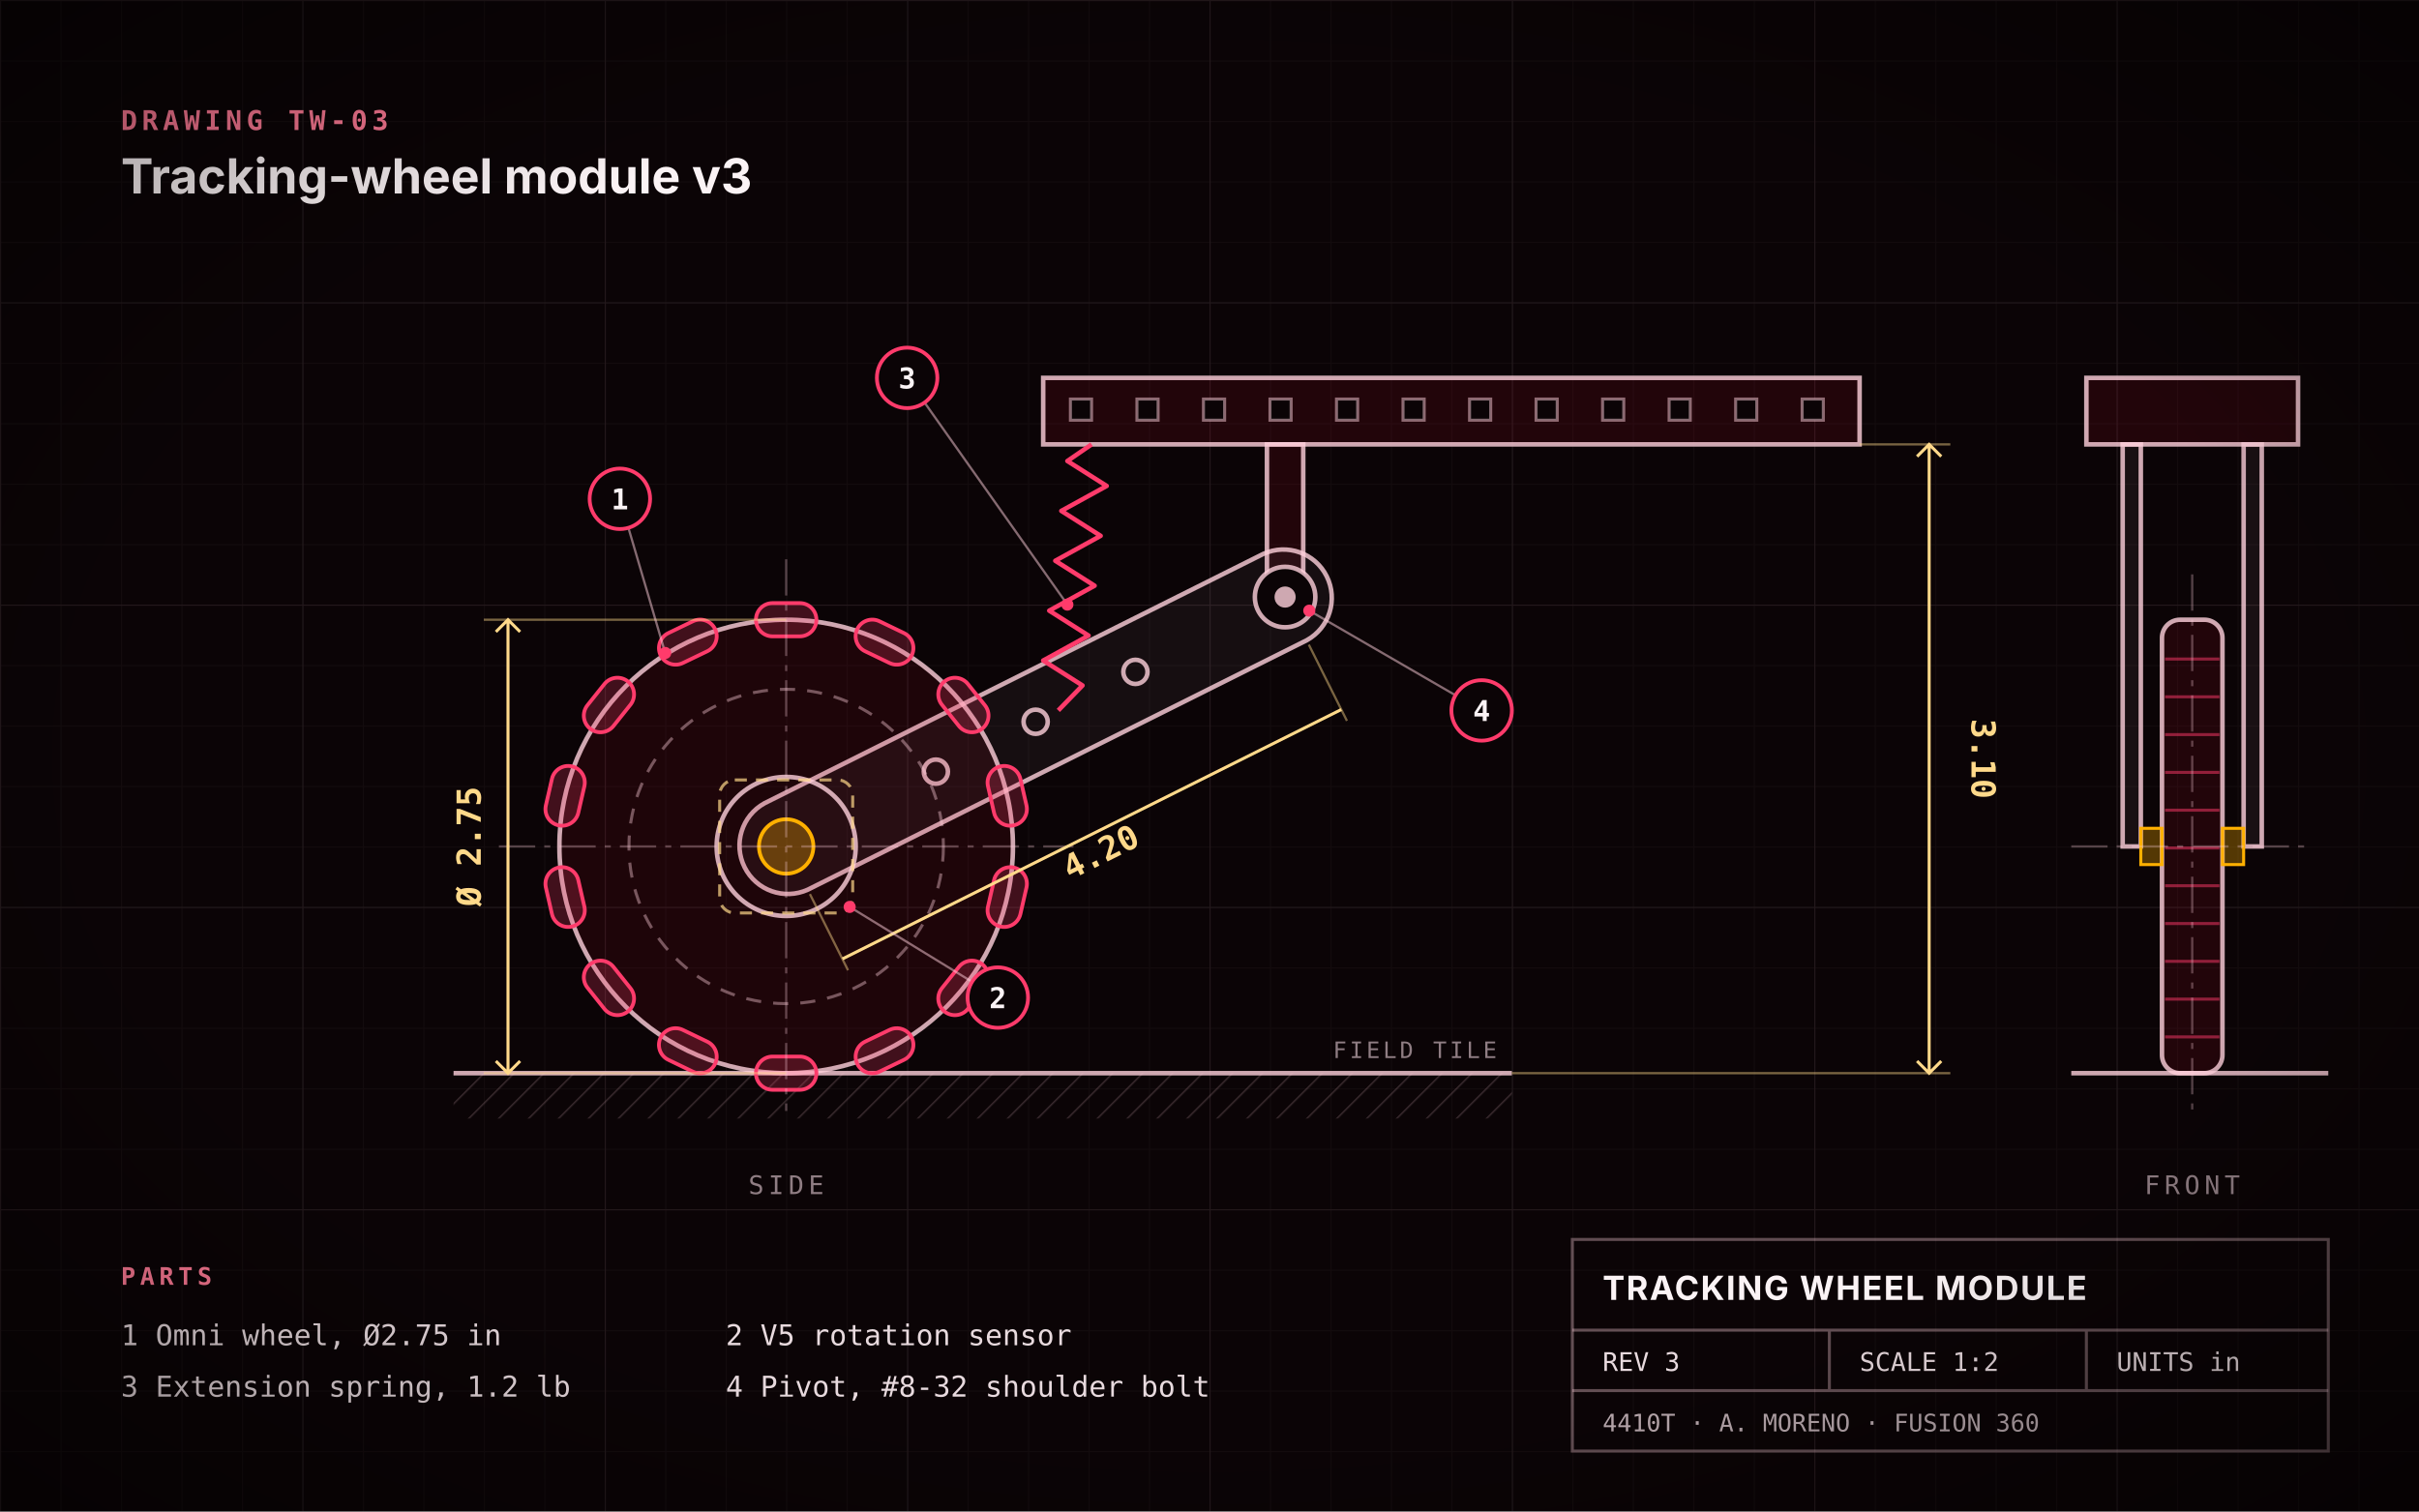
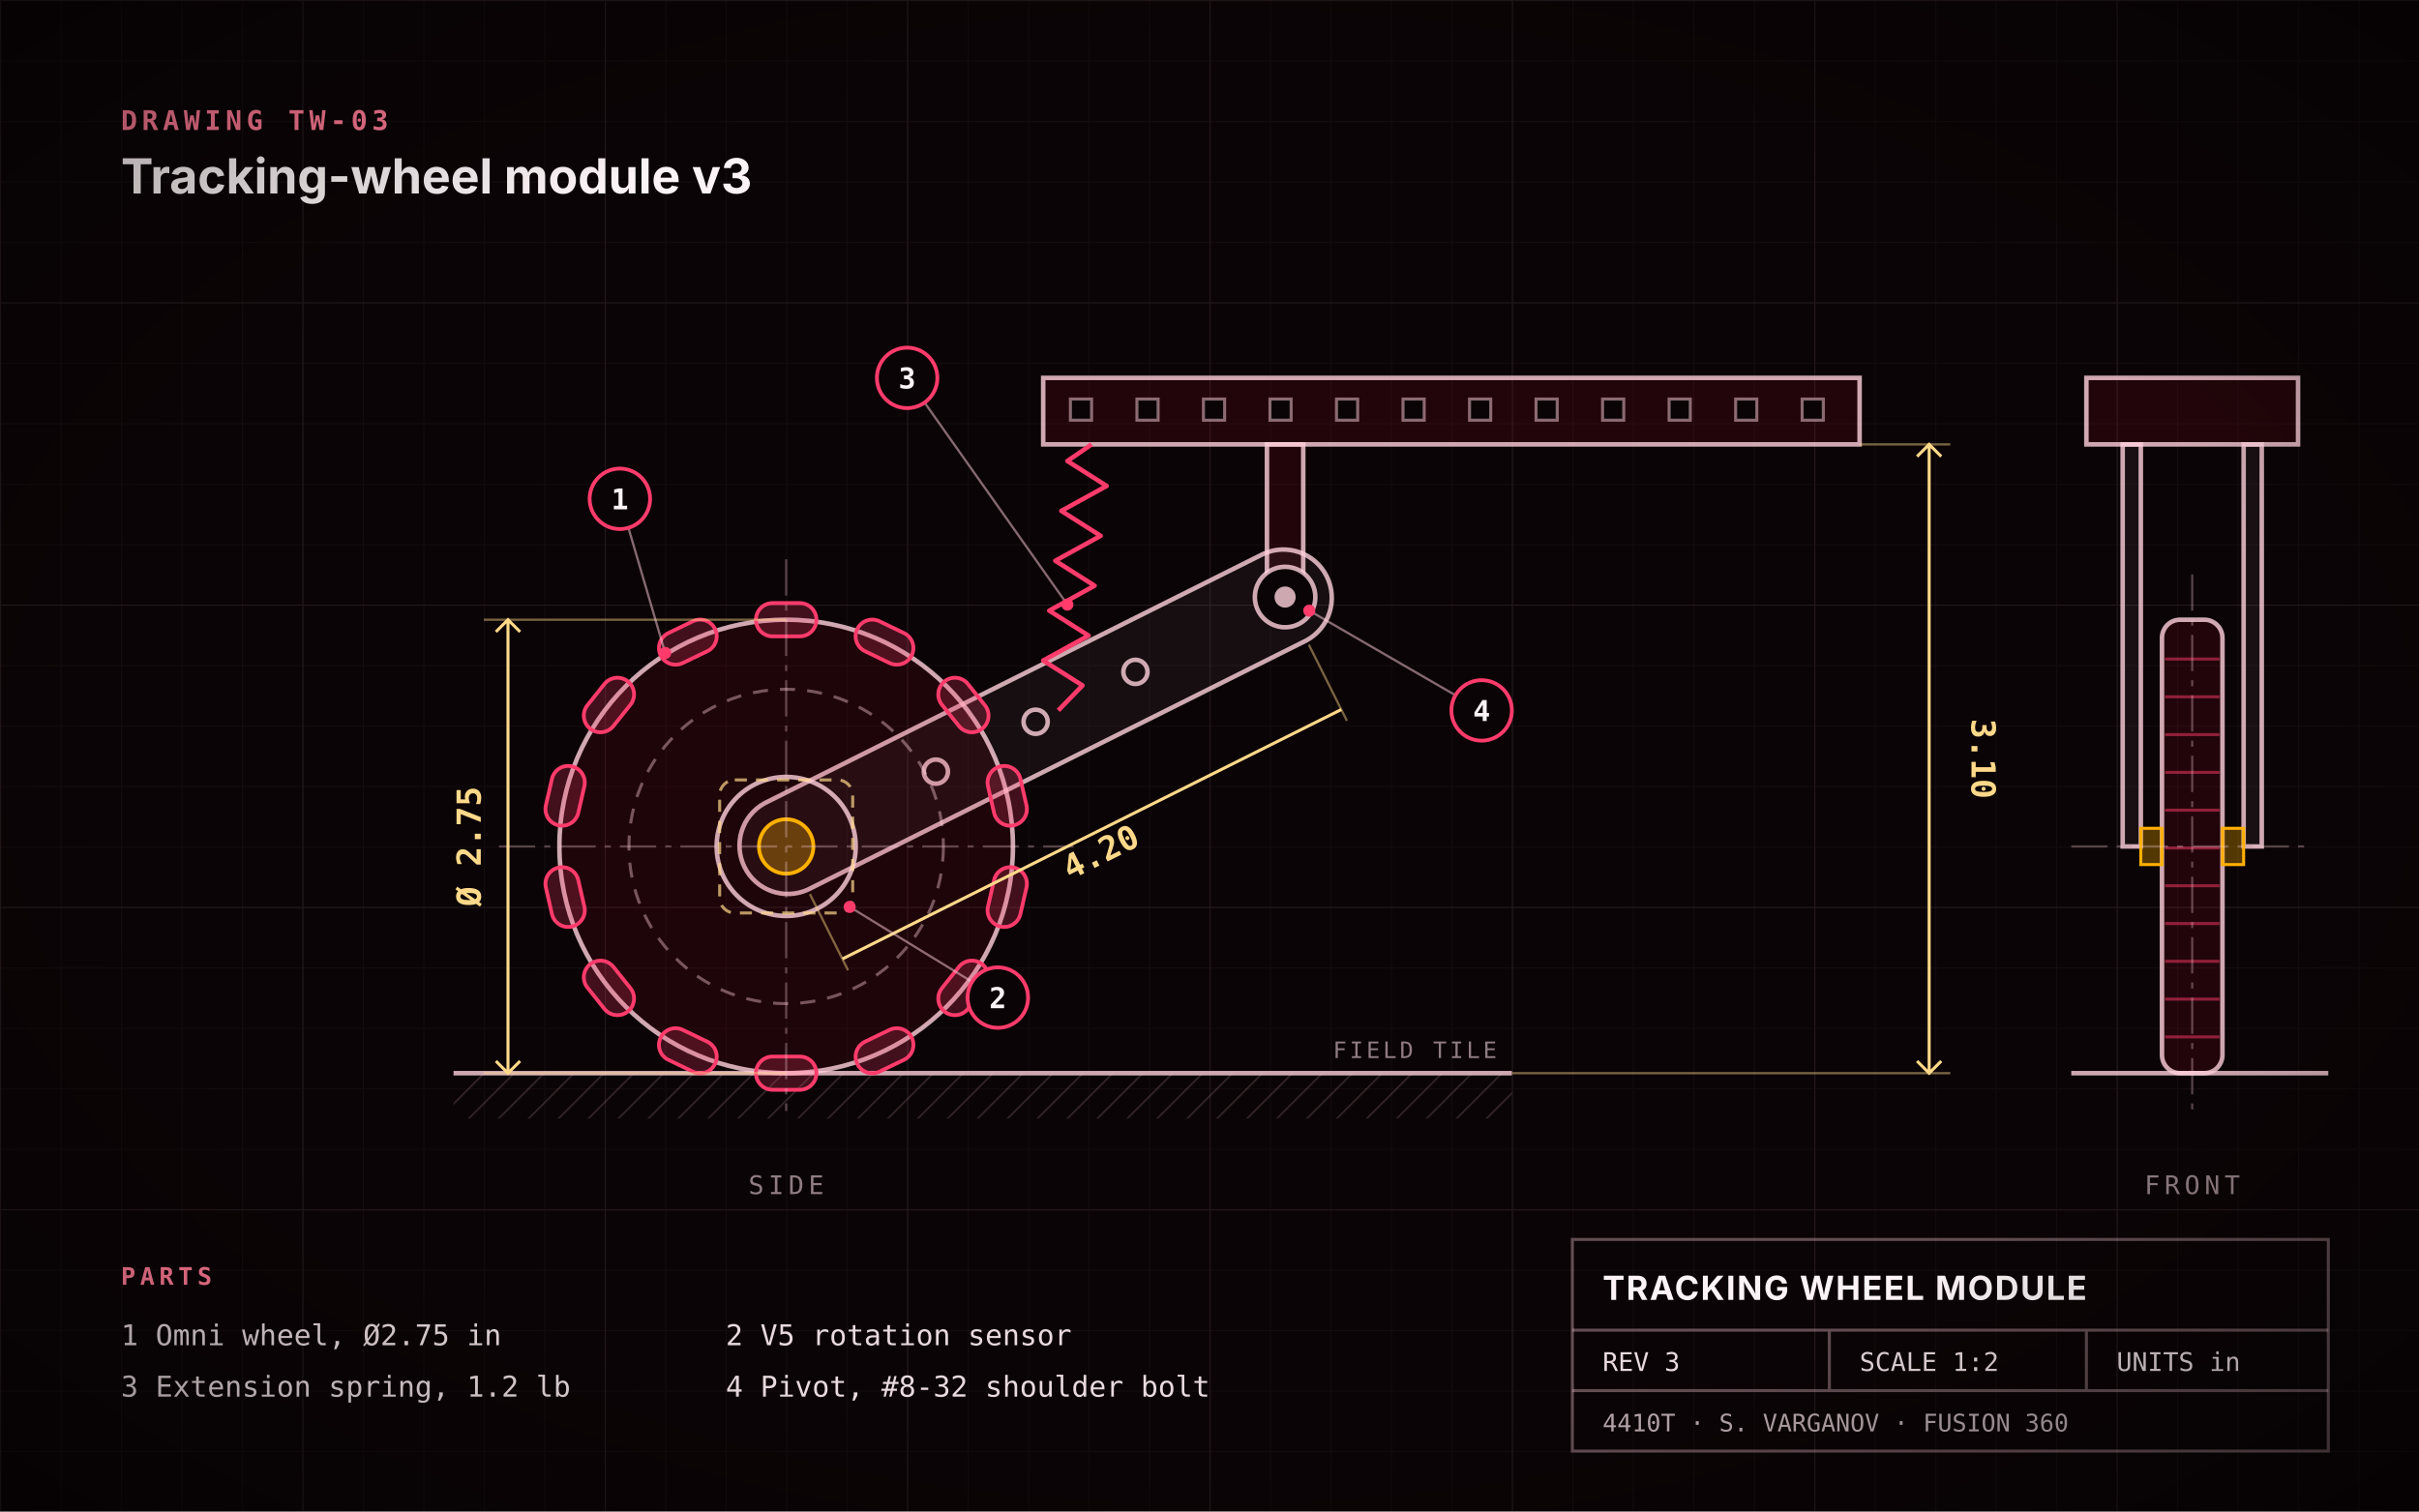
<svg xmlns="http://www.w3.org/2000/svg" width="1600" height="1000" viewBox="0 0 1600 1000" role="img">
  <style>text{font-family:Inter, 'Segoe UI', system-ui, -apple-system, Roboto, Arial, sans-serif}.m{font-family:'JetBrains Mono', ui-monospace, 'Cascadia Code', Consolas, monospace}.h{stroke:#ffd1dc;stroke-opacity:.12;stroke-width:1.5}</style>
  <defs>
    <pattern id="g1" width="40" height="40" patternUnits="userSpaceOnUse">
      <path d="M40,0H0V40" fill="none" stroke="#ffd1dc" stroke-opacity=".035" stroke-width="1.5" />
    </pattern>
    <pattern id="g2" width="200" height="200" patternUnits="userSpaceOnUse">
      <path d="M200,0H0V200" fill="none" stroke="#ffd1dc" stroke-opacity=".07" stroke-width="1.5" />
    </pattern>
    <pattern id="hatch" width="14" height="14" patternUnits="userSpaceOnUse" patternTransform="rotate(45)">
      <path d="M0,0V14" stroke="#ffd1dc" stroke-opacity=".18" stroke-width="2" />
    </pattern>
    <radialGradient id="vig" cx=".5" cy=".5" r=".75">
      <stop offset=".6" stop-color="#000" stop-opacity="0" />
      <stop offset="1" stop-color="#000" stop-opacity=".55" />
    </radialGradient>
  </defs>
  <rect width="1600" height="1000" fill="#0b0406" />
  <rect width="1600" height="1000" fill="url(#g1)" />
  <rect width="1600" height="1000" fill="url(#g2)" />
  <text x="80" y="86" class="m" font-size="18" font-weight="700" fill="#ff7a95" letter-spacing="3">DRAWING TW-03</text>
  <text x="80" y="128" font-size="32" font-weight="700" fill="#fbf3f5">Tracking-wheel module v3</text>
  <rect x="300" y="710" width="700" height="30" fill="url(#hatch)" />
  <path d="M300,710H1000" fill="none" stroke="#ffd1dc" stroke-opacity=".8" stroke-width="3" />
  <text x="990" y="700" class="m" font-size="15" fill="#8f7d83" text-anchor="end" letter-spacing="2">FIELD TILE</text>
  <rect x="690" y="250" width="540" height="44" fill="#c8102e" fill-opacity=".12" stroke="#ffd1dc" stroke-opacity=".8" stroke-width="3" />
  <g fill="#0b0406" stroke="#ffd1dc" stroke-opacity=".5" stroke-width="2">
    <rect x="708" y="264" width="14" height="14" />
    <rect x="752" y="264" width="14" height="14" />
    <rect x="796" y="264" width="14" height="14" />
    <rect x="840" y="264" width="14" height="14" />
    <rect x="884" y="264" width="14" height="14" />
    <rect x="928" y="264" width="14" height="14" />
    <rect x="972" y="264" width="14" height="14" />
    <rect x="1016" y="264" width="14" height="14" />
    <rect x="1060" y="264" width="14" height="14" />
    <rect x="1104" y="264" width="14" height="14" />
    <rect x="1148" y="264" width="14" height="14" />
    <rect x="1192" y="264" width="14" height="14" />
  </g>
  <rect x="838" y="294" width="24" height="101" fill="#c8102e" fill-opacity=".12" stroke="#ffd1dc" stroke-opacity=".8" stroke-width="3" />
  <path d="M534.3,588.6L864.3,423.6A32,32 0 0 0 835.7,366.4L505.7,531.4A32,32 0 0 0 534.3,588.6Z" fill="#ffd1dc" fill-opacity=".05" stroke="#ffd1dc" stroke-opacity=".8" stroke-width="3" />
  <circle cx="619" cy="510.5" r="8" fill="none" stroke="#ffd1dc" stroke-opacity=".8" stroke-width="3" />
  <circle cx="685" cy="477.5" r="8" fill="none" stroke="#ffd1dc" stroke-opacity=".8" stroke-width="3" />
  <circle cx="751" cy="444.5" r="8" fill="none" stroke="#ffd1dc" stroke-opacity=".8" stroke-width="3" />
  <circle cx="520" cy="560" r="150" fill="#c8102e" fill-opacity=".1" stroke="#ffd1dc" stroke-opacity=".8" stroke-width="3" />
  <circle cx="520" cy="560" r="104" fill="none" stroke="#ffd1dc" stroke-opacity=".4" stroke-width="2" stroke-dasharray="10 8" />
  <g fill="#ff3b6b" fill-opacity=".22" stroke="#ff3b6b" stroke-width="2.5">
    <rect x="500" y="399" width="40" height="22" rx="11" transform="rotate(0 520 560)" />
    <rect x="500" y="399" width="40" height="22" rx="11" transform="rotate(25.7 520 560)" />
    <rect x="500" y="399" width="40" height="22" rx="11" transform="rotate(51.4 520 560)" />
    <rect x="500" y="399" width="40" height="22" rx="11" transform="rotate(77.1 520 560)" />
    <rect x="500" y="399" width="40" height="22" rx="11" transform="rotate(102.9 520 560)" />
    <rect x="500" y="399" width="40" height="22" rx="11" transform="rotate(128.6 520 560)" />
    <rect x="500" y="399" width="40" height="22" rx="11" transform="rotate(154.3 520 560)" />
    <rect x="500" y="399" width="40" height="22" rx="11" transform="rotate(180 520 560)" />
    <rect x="500" y="399" width="40" height="22" rx="11" transform="rotate(205.7 520 560)" />
    <rect x="500" y="399" width="40" height="22" rx="11" transform="rotate(231.4 520 560)" />
    <rect x="500" y="399" width="40" height="22" rx="11" transform="rotate(257.1 520 560)" />
    <rect x="500" y="399" width="40" height="22" rx="11" transform="rotate(282.9 520 560)" />
    <rect x="500" y="399" width="40" height="22" rx="11" transform="rotate(308.6 520 560)" />
    <rect x="500" y="399" width="40" height="22" rx="11" transform="rotate(334.3 520 560)" />
  </g>
  <circle cx="520" cy="560" r="46" fill="none" stroke="#ffd1dc" stroke-opacity=".8" stroke-width="3" />
  <circle cx="520" cy="560" r="18" fill="#ffb000" fill-opacity=".3" stroke="#ffb000" stroke-width="2.5" />
  <rect x="476" y="516" width="88" height="88" rx="10" fill="none" stroke="#ffd98a" stroke-opacity=".7" stroke-width="2" stroke-dasharray="8 6" />
  <circle cx="850" cy="395" r="20" fill="#0b0406" stroke="#ffd1dc" stroke-opacity=".8" stroke-width="3" />
  <circle cx="850" cy="395" r="7" fill="#ffd1dc" fill-opacity=".8" />
  <path d="M700,470L716,453.5L690,437L720,420.5L694,404L724,387.5L698,371L728,354.5L702,338L732,321.5L706,305L722,294" fill="none" stroke="#ff3b6b" stroke-width="3" stroke-linejoin="round" />
  <path d="M330,560H710M520,370V735" stroke="#ffd1dc" stroke-opacity=".3" stroke-width="1.5" stroke-dasharray="24 6 4 6" />
  <path d="M520,410H320M520,710H320" stroke="#ffd98a" stroke-opacity=".45" stroke-width="1.5" />
  <path d="M336,410V710M328,418l8,-8 8,8M328,702l8,8 8,-8" stroke="#ffd98a" stroke-width="2" fill="none" />
  <text transform="translate(318 560) rotate(-90)" text-anchor="middle" class="m" font-size="22" font-weight="600" fill="#ffd98a">Ø 2.75</text>
  <path d="M1230,294H1290M1000,710H1290" stroke="#ffd98a" stroke-opacity=".45" stroke-width="1.5" />
  <path d="M1276,294V710M1268,302l8,-8 8,8M1268,702l8,8 8,-8" stroke="#ffd98a" stroke-width="2" fill="none" />
  <text transform="translate(1304 502) rotate(90)" text-anchor="middle" class="m" font-size="22" font-weight="600" fill="#ffd98a">3.10</text>
  <path d="M557.2,634.4L887.2,469.4" stroke="#ffd98a" stroke-width="2" fill="none" />
  <path d="M535.7,591.5L560.9,641.9M865.7,426.5L890.9,476.9" stroke="#ffd98a" stroke-opacity=".45" stroke-width="1.5" />
  <text transform="translate(731.5 570.5) rotate(-26.6)" text-anchor="middle" class="m" font-size="22" font-weight="600" fill="#ffd98a">4.20</text>
  <rect x="1380" y="250" width="140" height="44" fill="#c8102e" fill-opacity=".12" stroke="#ffd1dc" stroke-opacity=".8" stroke-width="3" />
  <rect x="1404" y="294" width="12" height="266" fill="#ffd1dc" fill-opacity=".06" stroke="#ffd1dc" stroke-opacity=".8" stroke-width="3" />
  <rect x="1484" y="294" width="12" height="266" fill="#ffd1dc" fill-opacity=".06" stroke="#ffd1dc" stroke-opacity=".8" stroke-width="3" />
  <rect x="1430" y="410" width="40" height="300" rx="12" fill="#c8102e" fill-opacity=".12" stroke="#ffd1dc" stroke-opacity=".8" stroke-width="3" />
  <path d="M1432,436h36M1432,461h36M1432,486h36M1432,511h36M1432,536h36M1432,561h36M1432,586h36M1432,611h36M1432,636h36M1432,661h36M1432,686h36" stroke="#ff3b6b" stroke-opacity=".5" stroke-width="2" />
  <rect x="1416" y="548" width="14" height="24" fill="#ffb000" fill-opacity=".3" stroke="#ffb000" stroke-width="2" />
  <rect x="1470" y="548" width="14" height="24" fill="#ffb000" fill-opacity=".3" stroke="#ffb000" stroke-width="2" />
  <path d="M1370,560H1530M1450,380V740" stroke="#ffd1dc" stroke-opacity=".3" stroke-width="1.5" stroke-dasharray="24 6 4 6" />
  <path d="M1370,710H1540" fill="none" stroke="#ffd1dc" stroke-opacity=".8" stroke-width="3" />
  <text x="520" y="790" class="m" font-size="17" fill="#8f7d83" text-anchor="middle" letter-spacing="3">SIDE</text>
  <text x="1450" y="790" class="m" font-size="17" fill="#8f7d83" text-anchor="middle" letter-spacing="3">FRONT</text>
  <path d="M440,432L410,330" stroke="#ffd1dc" stroke-opacity=".5" stroke-width="1.5" />
  <circle cx="440" cy="432" r="4" fill="#ff3b6b" />
  <circle cx="410" cy="330" r="20" fill="#0b0406" stroke="#ff3b6b" stroke-width="2.5" />
  <text x="410" y="337" class="m" font-size="19" font-weight="700" fill="#fbf3f5" text-anchor="middle">1</text>
  <path d="M562,600L660,660" stroke="#ffd1dc" stroke-opacity=".5" stroke-width="1.5" />
  <circle cx="562" cy="600" r="4" fill="#ff3b6b" />
  <circle cx="660" cy="660" r="20" fill="#0b0406" stroke="#ff3b6b" stroke-width="2.5" />
  <text x="660" y="667" class="m" font-size="19" font-weight="700" fill="#fbf3f5" text-anchor="middle">2</text>
  <path d="M706,400L600,250" stroke="#ffd1dc" stroke-opacity=".5" stroke-width="1.5" />
  <circle cx="706" cy="400" r="4" fill="#ff3b6b" />
  <circle cx="600" cy="250" r="20" fill="#0b0406" stroke="#ff3b6b" stroke-width="2.5" />
  <text x="600" y="257" class="m" font-size="19" font-weight="700" fill="#fbf3f5" text-anchor="middle">3</text>
  <path d="M866,404L980,470" stroke="#ffd1dc" stroke-opacity=".5" stroke-width="1.5" />
  <circle cx="866" cy="404" r="4" fill="#ff3b6b" />
  <circle cx="980" cy="470" r="20" fill="#0b0406" stroke="#ff3b6b" stroke-width="2.5" />
  <text x="980" y="477" class="m" font-size="19" font-weight="700" fill="#fbf3f5" text-anchor="middle">4</text>
  <text x="80" y="850" class="m" font-size="16" font-weight="700" fill="#ff7a95" letter-spacing="3">PARTS</text>
  <text x="80" y="890" class="m" font-size="19" fill="#e8dade">1  Omni wheel, Ø2.75 in</text>
  <text x="480" y="890" class="m" font-size="19" fill="#e8dade">2  V5 rotation sensor</text>
  <text x="80" y="924" class="m" font-size="19" fill="#e8dade">3  Extension spring, 1.2 lb</text>
  <text x="480" y="924" class="m" font-size="19" fill="#e8dade">4  Pivot, #8-32 shoulder bolt</text>
  <g fill="none" stroke="#ffd1dc" stroke-opacity=".35" stroke-width="2">
    <rect x="1040" y="820" width="500" height="140" />
    <path d="M1040,880H1540M1040,920H1540M1210,880V920M1380,880V920" />
  </g>
  <text x="1060" y="860" font-size="22" font-weight="700" fill="#fbf3f5" letter-spacing="1">TRACKING WHEEL MODULE</text>
  <text x="1060" y="907" class="m" font-size="17" fill="#e8dade">REV 3</text>
  <text x="1230" y="907" class="m" font-size="17" fill="#e8dade">SCALE 1:2</text>
  <text x="1400" y="907" class="m" font-size="17" fill="#e8dade">UNITS in</text>
-   <text x="1060" y="947" class="m" font-size="16" fill="#b9a9ae">4410T · A. MORENO · FUSION 360</text>
+   <text x="1060" y="947" class="m" font-size="16" fill="#b9a9ae">4410T · S. VARGANOV · FUSION 360</text>
  <rect width="1600" height="1000" fill="url(#vig)" />
</svg>
